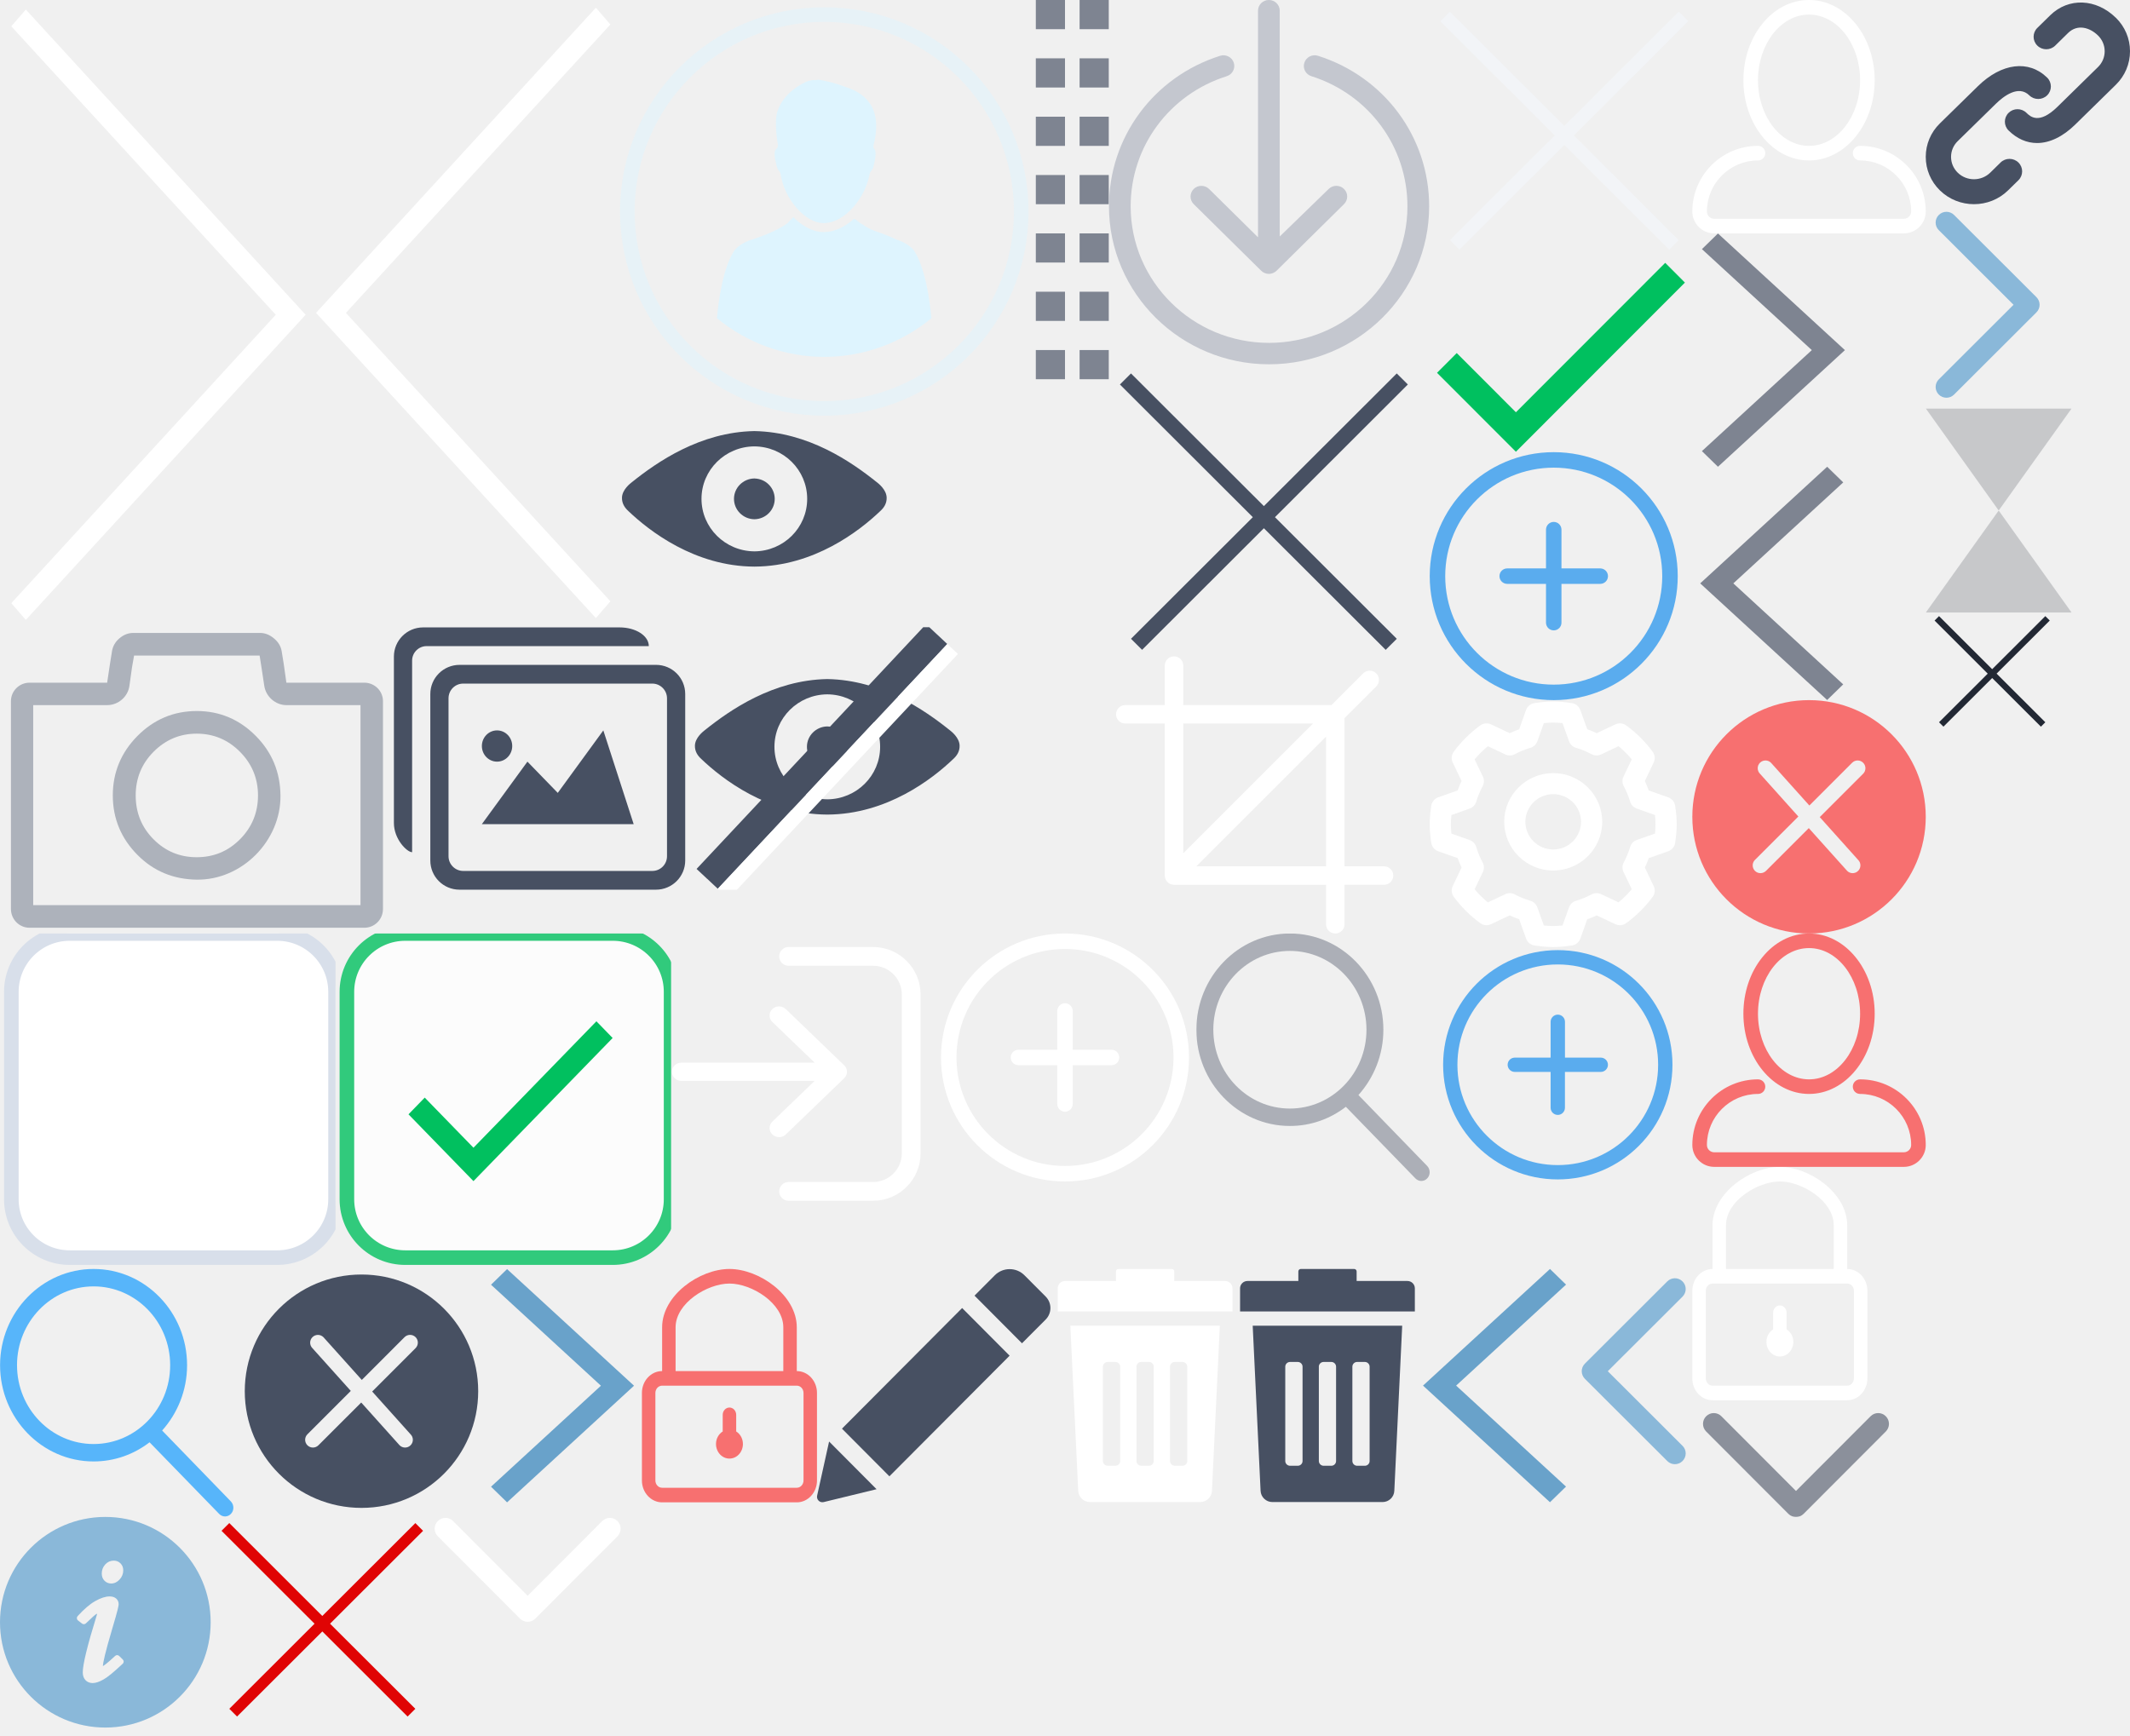
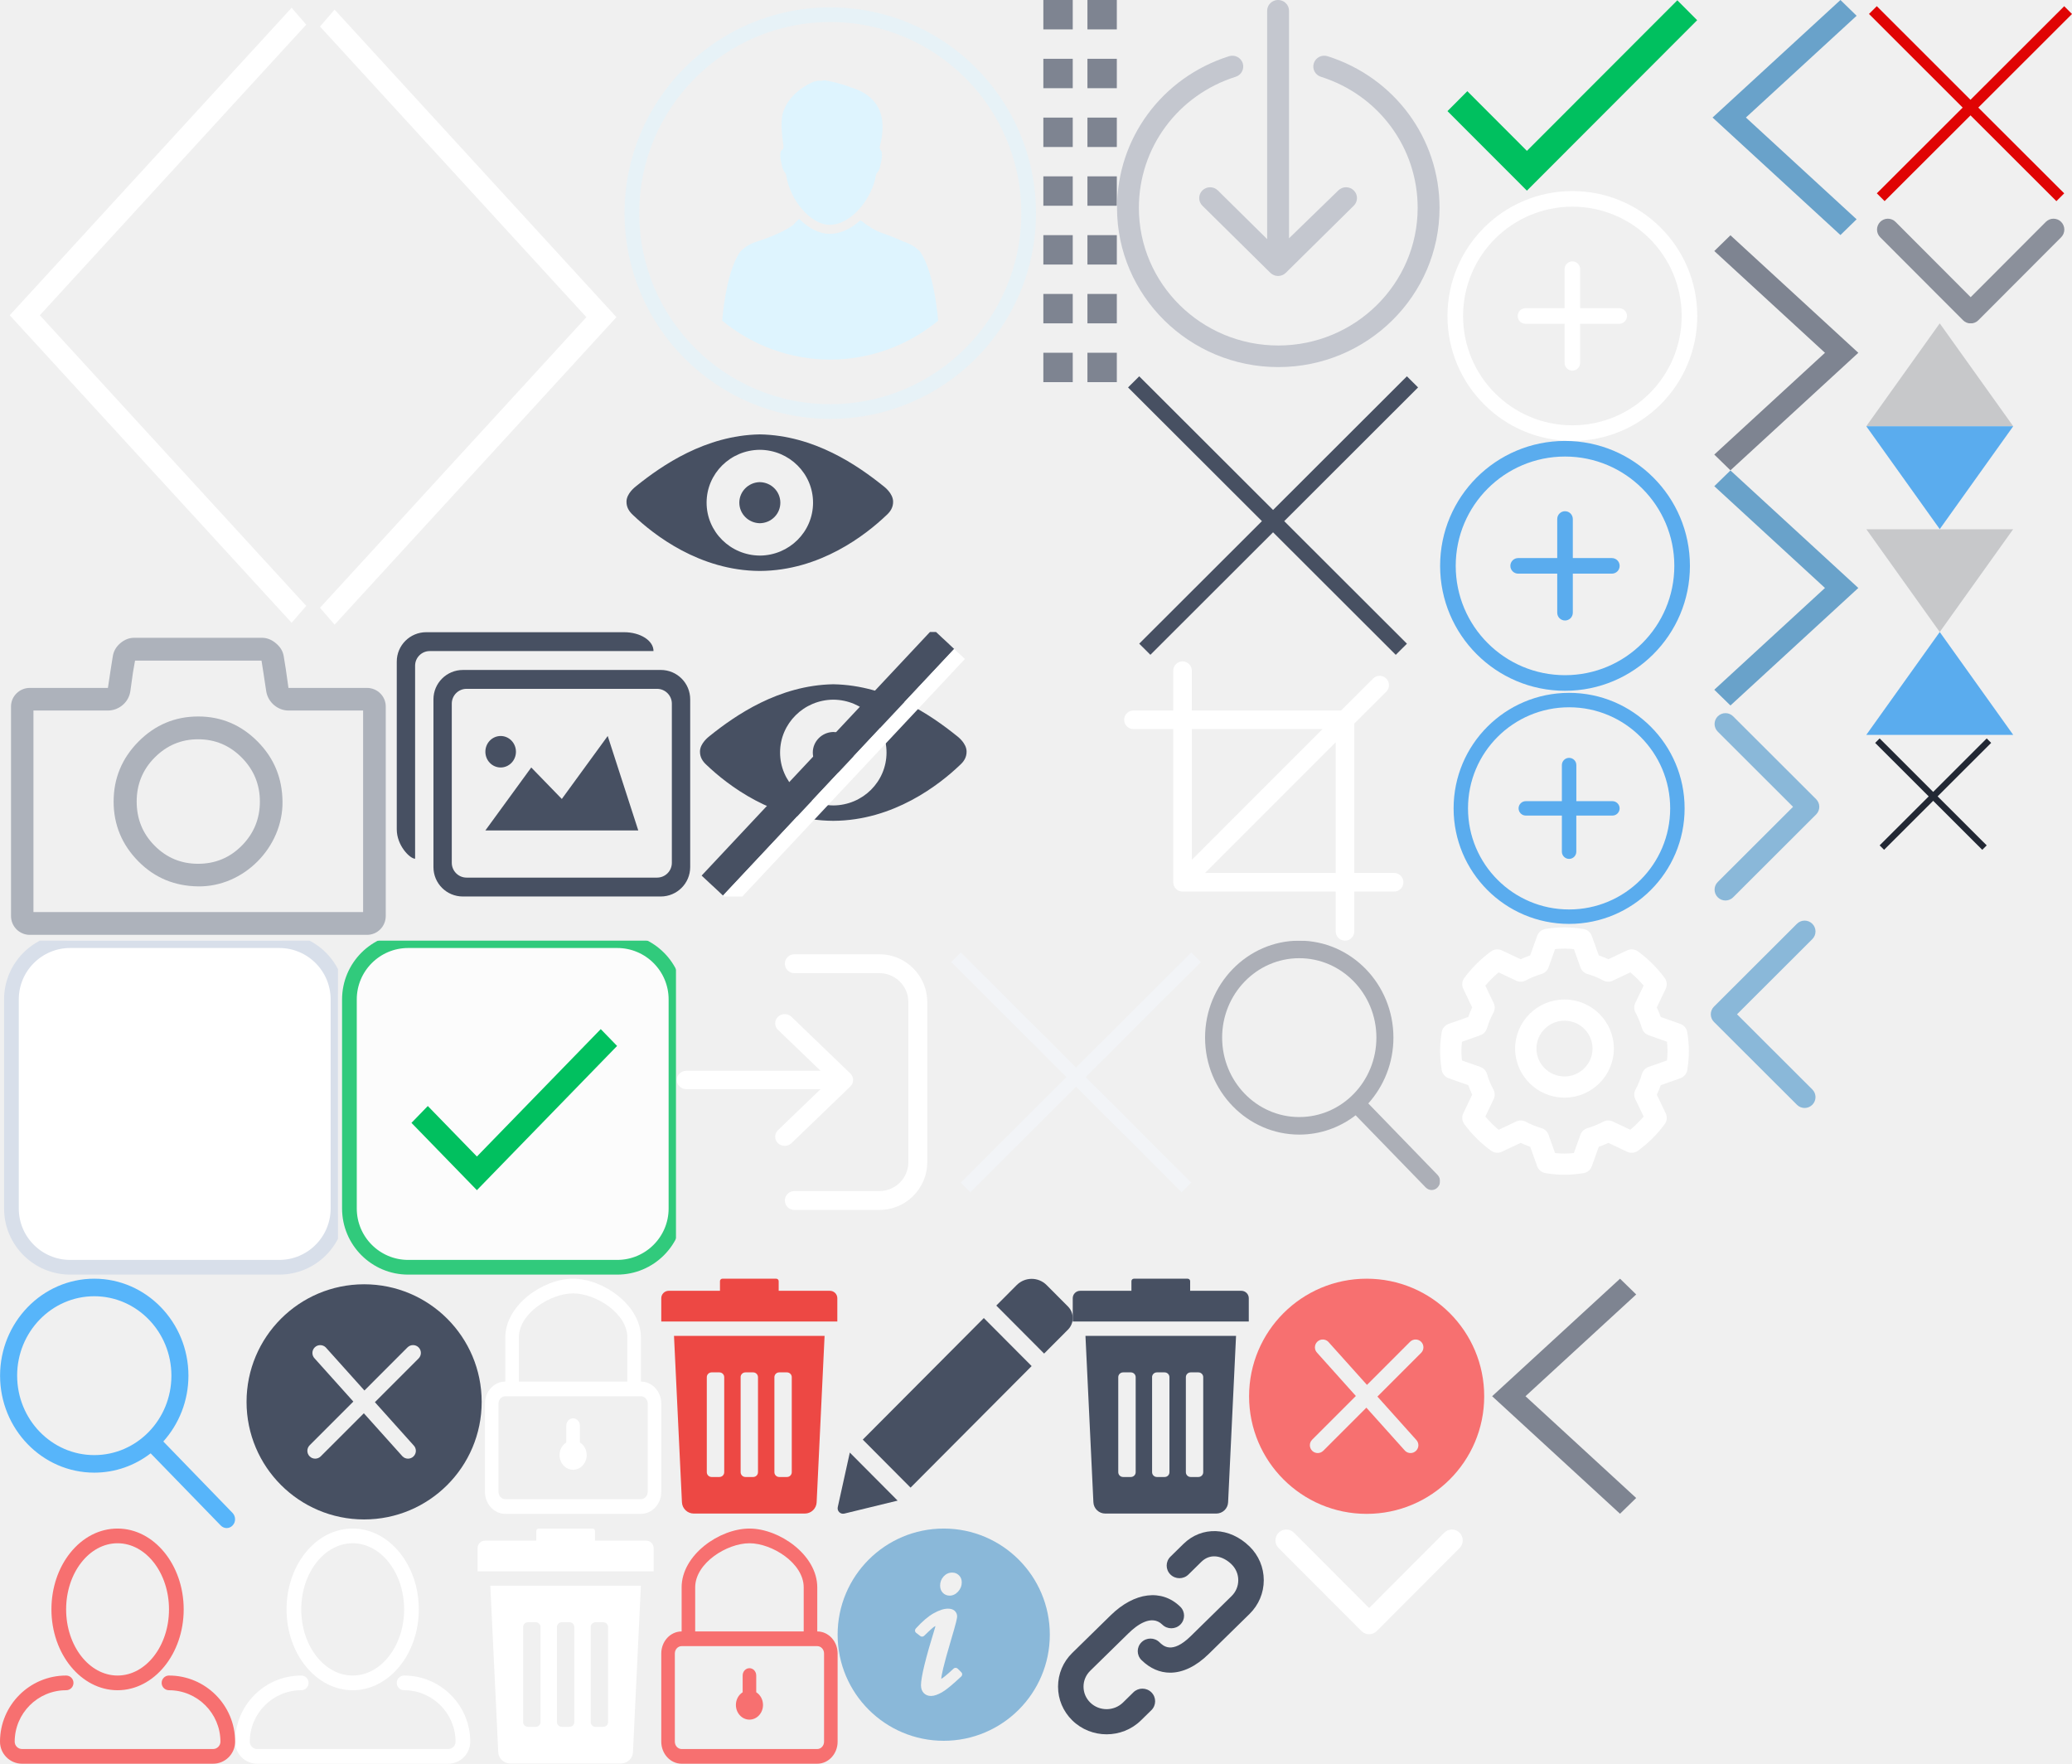
- <svg xmlns="http://www.w3.org/2000/svg" width="146" height="119" viewBox="0 0 146 119">
-   <svg width="18" height="17" viewBox="0 0 18 17" id="add" x="64" y="64">
+ <svg xmlns="http://www.w3.org/2000/svg" width="141" height="120" viewBox="0 0 141 120">
+   <svg width="18" height="17" viewBox="0 0 18 17" id="add" x="98" y="13">
    <path d="M9 0C4.305 0 .5 3.805.5 8.5S4.305 17 9 17s8.5-3.806 8.5-8.5S13.695 0 9 0zm0 15.938c-4.108 0-7.438-3.33-7.438-7.438S4.893 1.062 9 1.062s7.438 3.33 7.438 7.438-3.33 7.438-7.438 7.438zm3.188-7.97H9.53V5.314c0-.294-.237-.532-.53-.532-.293 0-.53.24-.53.532V7.97H5.81c-.293 0-.53.237-.53.53 0 .293.237.53.53.53H8.47v2.658c0 .293.237.53.53.53.293 0 .53-.237.53-.53V9.03h2.658c.293 0 .53-.237.53-.53 0-.293-.237-.53-.53-.53z" fill="#FFF" fill-rule="evenodd" />
  </svg>
-   <svg width="17" height="17" viewBox="0 0 17 17" id="add_blue" x="98" y="31">
+   <svg width="17" height="17" viewBox="0 0 17 17" id="add_blue" x="98" y="30">
    <path d="M8.5 0C3.805 0 0 3.805 0 8.5S3.805 17 8.5 17 17 13.194 17 8.5 13.195 0 8.5 0zm0 15.938c-4.108 0-7.438-3.33-7.438-7.438S4.393 1.062 8.5 1.062s7.438 3.33 7.438 7.438-3.33 7.438-7.438 7.438zm3.188-7.97H9.03V5.314c0-.294-.237-.532-.53-.532-.293 0-.53.24-.53.532V7.97H5.312c-.294 0-.532.237-.532.53 0 .293.24.53.532.53H7.97v2.658c0 .293.237.53.53.53.293 0 .53-.237.53-.53V9.03h2.658c.293 0 .53-.237.53-.53 0-.293-.237-.53-.53-.53z" fill="#5AACEE" fill-rule="evenodd" />
  </svg>
  <svg width="23" height="23" viewBox="0 0 23 23" id="checkbox_active" x="23" y="64">
    <g fill="none" fill-rule="evenodd">
      <rect stroke="#01C05F" opacity=".8" fill="#FFF" x=".778" width="22.222" height="22.222" rx="4" />
      <path d="M9.453 14.686l-3.34-3.435L5 12.397l4.453 4.58 9.54-9.813-1.112-1.145-8.427 8.668z" fill="#01C05F" />
    </g>
  </svg>
  <svg width="23" height="23" viewBox="0 0 23 23" id="checkbox_empty" y="64">
    <rect x="292.778" y="352" width="22.222" height="22.222" rx="4" transform="translate(-292 -352)" stroke="#D8DFEA" fill="#FFF" fill-rule="evenodd" />
  </svg>
-   <svg width="18" height="13" viewBox="0 0 18 13" id="checked" x="98" y="18">
+   <svg width="18" height="13" viewBox="0 0 18 13" id="checked" x="98">
    <path d="M5.907 10.265l-4.055-4.06L.5 7.56l5.407 5.412L17.492 1.374 16.142.02 5.906 10.266z" fill="#00C05F" fill-rule="evenodd" />
  </svg>
  <svg width="21" height="20" viewBox="0 0 21 20" id="close_gray" x="76" y="25">
    <path d="M19.74.603l-9.108 9.095L1.524.603l-.76.758 9.11 9.096-8.35 8.337.76.758 8.348-8.336 8.35 8.338.76-.758-8.35-8.338L20.5 1.36l-.76-.757z" fill="#475062" fill-rule="evenodd" />
  </svg>
-   <svg width="18" height="18" viewBox="0 0 18 18" id="close_white" x="98">
+   <svg width="18" height="18" viewBox="0 0 18 18" id="close_white" x="64" y="64">
    <path d="M17.064.802l-7.84 7.83L1.38.802l-.652.652 7.84 7.83-7.187 7.177.655.653 7.188-7.176 7.188 7.177.654-.652-7.188-7.178 7.84-7.83-.652-.652z" fill="#F2F4F7" fill-rule="evenodd" />
  </svg>
-   <svg width="8" height="14" viewBox="0 0 8 14" id="datetimepicker-next" x="132" y="14">
+   <svg width="8" height="14" viewBox="0 0 8 14" id="datetimepicker-next" x="116" y="48">
    <path d="M.895 13.052c-.29-.29-.29-.756 0-1.044l5.122-5.113L.895 1.78c-.29-.287-.29-.755 0-1.043.29-.288.757-.288 1.045 0l5.646 5.635c.29.29.29.756 0 1.044L1.94 13.052c-.144.144-.333.216-.522.216-.19 0-.38-.072-.523-.216z" fill="#8AB8D9" fill-rule="evenodd" />
  </svg>
-   <svg width="8" height="14" viewBox="0 0 8 14" id="datetimepicker-prev" x="108" y="87">
+   <svg width="8" height="14" viewBox="0 0 8 14" id="datetimepicker-prev" x="116" y="62">
    <path d="M7.328.853c.29.288.29.755 0 1.044L2.205 7.01l5.123 5.114c.29.288.29.755 0 1.043-.29.29-.757.29-1.046 0L.637 7.532c-.29-.288-.29-.756 0-1.044L6.282.853c.144-.144.333-.217.523-.217.188 0 .378.072.523.217z" fill="#8AB8D9" fill-rule="evenodd" />
  </svg>
-   <svg width="14" height="8" viewBox="0 0 14 8" id="dd-tile" x="29" y="104">
+   <svg width="14" height="8" viewBox="0 0 14 8" id="dd-tile" x="86" y="104">
    <path d="M1.012.283c.288-.29.755-.29 1.043 0L7.17 5.406 12.28.283c.29-.29.756-.29 1.044 0 .288.29.288.757 0 1.046L7.69 6.973c-.288.29-.755.29-1.043 0L1.012 1.33C.867 1.184.795.995.795.806c0-.19.072-.38.217-.524z" fill="#FFF" fill-rule="evenodd" />
  </svg>
-   <svg width="9" height="8" viewBox="0 0 9 8" id="delete-small" x="132" y="42">
+   <svg width="9" height="8" viewBox="0 0 9 8" id="delete-small" x="127" y="50">
    <path d="M8.196.24L4.553 3.88.91.24.605.545l3.643 3.64L.91 7.516l.303.303 3.34-3.334 3.34 3.335.303-.302-3.34-3.335L8.5.543 8.196.242z" fill="#222834" fill-rule="evenodd" />
  </svg>
-   <svg width="16" height="16" viewBox="0 0 16 16" id="discard_red" x="116" y="48">
+   <svg width="16" height="16" viewBox="0 0 16 16" id="discard_red" x="85" y="87">
    <path d="M8 0C3.582 0 0 3.582 0 8c0 4.42 3.582 8 8 8 4.42 0 8-3.58 8-8 0-4.418-3.58-8-8-8zm3.707 5.047L8.734 8.02l2.63 2.933c.21.208.21.547 0 .754-.206.208-.545.208-.752 0l-2.63-2.932-2.933 2.932c-.21.208-.548.208-.756 0-.208-.207-.208-.546 0-.754L7.267 7.98l-2.63-2.933c-.208-.208-.208-.546 0-.754.208-.208.546-.208.754 0l2.632 2.933 2.932-2.933c.208-.208.546-.208.754 0 .208.208.207.546 0 .754z" fill="#F77070" fill-rule="evenodd" />
  </svg>
  <svg width="5" height="26" viewBox="0 0 5 26" id="dragndrop" x="71">
    <g fill="#7E8491" fill-rule="evenodd">
      <path d="M0 0h2v2H0zM3 0h2v2H3zM0 4h2v2H0zM3 4h2v2H3zM0 8h2v2H0zM3 8h2v2H3zM0 12h2v2H0zM3 12h2v2H3zM0 16h2v2H0zM3 16h2v2H3zM0 20h2v2H0zM3 20h2v2H3zM0 24h2v2H0zM3 24h2v2H3z" />
    </g>
  </svg>
  <svg width="19" height="10" viewBox="0 0 19 10" id="eye" x="42" y="29">
    <g fill="#475062" fill-rule="evenodd">
      <path d="M18.112 4.07C16.362 2.665 13.42.624 9.717.555h-.022c-3.7.07-6.647 2.11-8.395 3.513-.084.067-.657.5-.667 1.054-.007.39.178.678.443.92 1.428 1.362 4.545 3.785 8.62 3.804h.022c4.082-.02 7.19-2.442 8.618-3.806.264-.24.448-.528.44-.918-.01-.555-.58-.986-.664-1.055zM9.706 8.8c-2.002-.014-3.622-1.62-3.622-3.6 0-1.978 1.62-3.583 3.622-3.596 2.008.013 3.622 1.619 3.622 3.597 0 1.98-1.613 3.586-3.622 3.6z" />
      <path d="M9.718 3.803h-.022c-.767.02-1.385.638-1.385 1.398 0 .762.618 1.38 1.385 1.398h.023c.774-.017 1.384-.637 1.384-1.397-.002-.76-.612-1.378-1.384-1.397z" />
    </g>
  </svg>
  <svg width="22" height="25" viewBox="0 0 22 25" id="file" x="76">
    <g fill="#C4C7CF" fill-rule="evenodd">
      <path d="M10.975 18.777c-.19 0-.38-.072-.527-.215l-4.625-4.566c-.29-.287-.29-.752 0-1.04.29-.286.76-.286 1.052 0l3.355 3.313V.734c0-.406.333-.735.745-.735.41 0 .744.33.744.735v15.48l3.358-3.262c.292-.284.762-.282 1.05.006.29.286.288.75-.002 1.036L11.5 18.562c-.145.143-.335.215-.525.215z" />
      <path d="M10.988 24.976c-6.05 0-10.974-4.86-10.974-10.833 0-4.73 3.062-8.875 7.62-10.318.39-.124.81.09.935.475.124.387-.09.8-.482.924-3.94 1.247-6.586 4.83-6.586 8.92 0 5.162 4.255 9.363 9.486 9.363 5.23 0 9.485-4.2 9.485-9.364 0-4.088-2.646-7.672-6.585-8.92-.392-.123-.607-.536-.48-.923.124-.386.542-.6.934-.475 4.557 1.443 7.62 5.59 7.62 10.318 0 5.973-4.923 10.833-10.974 10.833z" />
    </g>
  </svg>
  <svg width="20" height="18" viewBox="0 0 20 18" id="image" x="27" y="43">
    <path d="M18.72 15.703c0 .556-.448 1.008-1.006 1.008H4.75c-.556 0-1.006-.456-1.006-1.007V4.875c0-.557.448-1.008 1.006-1.008h12.964c.555 0 1.006.457 1.006 1.008v10.828zM4.5 2.583c-1.107 0-2.004.895-2.004 2v11.413c0 1.104.89 2 2.004 2h13.463c1.107 0 2.005-.896 2.005-2V4.582c0-1.104-.89-2-2.005-2H4.5zm1.53 10.92h10.405l-2.08-6.427-3.123 4.284-2.08-2.142-3.123 4.284zm1.04-6.427c-.576 0-1.04.48-1.04 1.07 0 .593.464 1.072 1.04 1.072.575 0 1.04-.48 1.04-1.07 0-.593-.465-1.072-1.04-1.072zM0 13.426c0 1.105.894 2 1.248 2V2.292c0-.55.45-.994.99-.994h15.234c0-.71-.89-1.284-2.005-1.284H2.004C.897.014 0 .91 0 2.014v11.413z" fill="#475062" fill-rule="evenodd" />
  </svg>
-   <svg width="15" height="15" viewBox="0 0 15 15" id="info" y="104">
+   <svg width="15" height="15" viewBox="0 0 15 15" id="info" x="57" y="104">
    <path d="M7.22 0C3.233 0 0 3.233 0 7.22c0 3.987 3.233 7.22 7.22 7.22 3.987 0 7.22-3.233 7.22-7.22C14.44 3.233 11.207 0 7.22 0zm-.01 3.26c.163-.175.36-.265.586-.265.184 0 .346.066.467.192.123.124.185.283.185.473 0 .237-.083.447-.247.626-.166.184-.363.278-.58.278-.182 0-.342-.068-.464-.196-.12-.125-.182-.29-.182-.486 0-.242.08-.45.237-.622zm1.204 6.802c-.6.563-1.026.914-1.306 1.074-.3.17-.545.254-.752.254-.206 0-.374-.068-.5-.204-.12-.13-.183-.306-.183-.523 0-.554.314-1.84.96-3.93.01-.036.02-.07.025-.1-.024.01-.052.024-.085.044-.052.033-.213.16-.685.62-.072.07-.184.077-.264.015l-.278-.215c-.045-.034-.073-.086-.078-.142-.005-.056.014-.11.052-.153.434-.478.84-.825 1.205-1.032.382-.215.705-.32.988-.32.182 0 .33.045.438.135.12.1.182.236.182.396 0 .106-.05.38-.42 1.617-.526 1.767-.652 2.41-.66 2.63.1-.058.335-.226.84-.7.077-.073.2-.07.277.004l.246.242c.04.038.062.09.06.146 0 .055-.022.107-.062.144z" fill="#8AB8D9" fill-rule="evenodd" />
  </svg>
  <svg width="19" height="18" viewBox="0 0 19 18" id="invisible" x="47" y="43">
    <g fill="none" fill-rule="evenodd">
      <path d="M18.112 7.07c-1.75-1.404-4.692-3.445-8.395-3.514h-.022c-3.7.07-6.647 2.11-8.395 3.513-.084.067-.657.5-.667 1.054-.007.39.178.678.443.918 1.428 1.364 4.545 3.787 8.62 3.806h.022c4.082-.02 7.19-2.442 8.618-3.806.264-.24.448-.528.44-.918-.01-.555-.58-.987-.664-1.055zM9.706 11.8c-2.002-.014-3.622-1.62-3.622-3.6 0-1.978 1.62-3.583 3.622-3.596 2.008.013 3.622 1.619 3.622 3.597 0 1.98-1.613 3.586-3.622 3.6z" fill="#475062" />
      <path d="M9.718 6.803h-.022c-.767.02-1.385.638-1.385 1.398 0 .762.618 1.38 1.385 1.398h.023c.774-.017 1.384-.637 1.384-1.397-.002-.76-.612-1.378-1.384-1.397z" fill="#475062" />
      <path d="M16.5.5L1.453 16.55M17.225 1.177L2.178 17.225" stroke="#475062" stroke-linecap="square" />
      <path d="M17.954 1.86L2.91 17.91" stroke="#FFF" stroke-linecap="square" />
    </g>
  </svg>
-   <svg width="11" height="16" viewBox="0 0 11 16" id="left-arrow" x="116" y="32">
+   <svg width="11" height="16" viewBox="0 0 11 16" id="left-arrow" x="101" y="87">
    <path d="M10.343 1.072L9.243 0 .54 7.996l8.702 7.996 1.1-1.072L2.81 7.996l7.535-6.924z" fill="#7E8491" fill-rule="evenodd" />
  </svg>
-   <svg width="11" height="16" viewBox="0 0 11 16" id="left-arrow_blue" x="97" y="87">
+   <svg width="11" height="16" viewBox="0 0 11 16" id="left-arrow_blue" x="116">
    <path d="M10.343 1.072L9.243 0 .54 7.996l8.702 7.996 1.1-1.072L2.81 7.996l7.535-6.924z" fill="#69A2CA" fill-rule="evenodd" />
  </svg>
-   <svg width="14" height="14" viewBox="0 0 14 14" id="link" x="132">
+   <svg width="14" height="14" viewBox="0 0 14 14" id="link" x="72" y="104">
    <path d="M5.127 11.143l-.708.695c-.615.6-1.614.602-2.228 0-.295-.29-.457-.673-.457-1.082 0-.408.162-.792.457-1.08L4.8 7.12c.54-.53 1.557-1.31 2.297-.583.34.334.89.33 1.227-.004.338-.336.336-.88-.004-1.212-1.26-1.233-3.12-1.005-4.742.584L.97 8.46C.344 9.07 0 9.887 0 10.755c0 .87.344 1.684.97 2.298.644.63 1.49.946 2.335.946.846 0 1.692-.315 2.336-.946l.71-.695c.34-.335.342-.877.004-1.213-.337-.335-.887-.337-1.227-.004zm7.902-9.926C11.676-.108 9.784-.18 8.532 1.047l-.883.866c-.34.333-.342.875-.004 1.21.337.337.886.34 1.227.006l.882-.867c.65-.636 1.498-.372 2.052.17.296.29.458.674.458 1.082 0 .41-.162.793-.457 1.082L9.026 7.323c-1.272 1.246-1.87.66-2.124.412-.34-.334-.89-.332-1.226.004-.338.335-.336.877.004 1.21.584.573 1.25.857 1.95.857.855 0 1.76-.426 2.618-1.268l2.782-2.727c.625-.613.97-1.43.97-2.298 0-.868-.345-1.684-.97-2.298z" fill="#475062" fill-rule="evenodd" />
  </svg>
  <svg width="18" height="19" viewBox="0 0 18 19" id="logout" x="46" y="64">
    <g transform="rotate(-90 9 9)" fill="#FFF" fill-rule="evenodd">
      <path d="M16.724 8.053v5.792c0 1.602-1.304 2.906-2.906 2.906H2.932c-1.602 0-2.905-1.303-2.905-2.905V8.053c0-.162.13-.293.293-.293.162 0 .293.13.293.293v5.792c0 1.28 1.04 2.32 2.32 2.32h10.885c1.28 0 2.32-1.04 2.32-2.32V8.053c0-.162.13-.293.292-.293.163 0 .294.13.294.293z" stroke="#FFF" stroke-width=".7" />
      <path d="M7.894 9.84l-2.79-2.9c-.243-.252-.64-.252-.883 0-.243.255-.243.667 0 .92l3.857 4.006c.244.254.64.254.884 0l3.857-4.006c.122-.127.183-.293.183-.46 0-.165-.06-.332-.183-.46-.244-.252-.64-.252-.884 0l-2.79 2.9V.706c0-.36-.28-.65-.624-.65-.346 0-.626.29-.626.65V9.84z" />
    </g>
  </svg>
-   <svg width="21" height="43" viewBox="0 0 21 43" id="next">
+   <svg width="21" height="43" viewBox="0 0 21 43" id="next" x="21">
    <path d="M1.77.656L20.95 21.58 1.77 42.5l-.995-1.148L18.903 21.58.775 1.804 1.77.655z" fill="#FFF" fill-rule="evenodd" />
  </svg>
-   <svg width="12" height="16" viewBox="0 0 12 16" id="password" x="116" y="80">
+   <svg width="12" height="16" viewBox="0 0 12 16" id="password" x="33" y="87">
    <path d="M10.615 4c0-2.205-2.58-4-4.615-4-2.036 0-4.615 1.794-4.615 4v3C.62 7 0 7.673 0 8.5v6c0 .827.62 1.5 1.385 1.5h9.23C11.38 16 12 15.327 12 14.5v-6c0-.827-.62-1.5-1.385-1.5V4zM6 1c1.527 0 3.692 1.345 3.692 3v3H2.308V4c0-1.655 2.165-3 3.692-3zm4.615 14h-9.23c-.255 0-.462-.224-.462-.5v-6c0-.276.207-.5.462-.5h9.23c.255 0 .462.224.462.5v6c0 .276-.207.5-.462.5zm-4.153-3.86v-1.14c0-.277-.207-.5-.462-.5s-.462.223-.462.5v1.14c-.274.172-.46.49-.46.86 0 .552.412 1 .922 1s.923-.448.923-1c0-.37-.186-.688-.46-.86v-.002z" fill="#FFF" fill-rule="evenodd" />
  </svg>
-   <svg width="12" height="16" viewBox="0 0 12 16" id="password_red" x="44" y="87">
+   <svg width="12" height="16" viewBox="0 0 12 16" id="password_red" x="45" y="104">
    <path d="M10.615 4c0-2.205-2.58-4-4.615-4-2.036 0-4.615 1.794-4.615 4v3C.62 7 0 7.673 0 8.5v6c0 .827.62 1.5 1.385 1.5h9.23C11.38 16 12 15.327 12 14.5v-6c0-.827-.62-1.5-1.385-1.5V4zM6 1c1.527 0 3.692 1.345 3.692 3v3H2.308V4c0-1.655 2.165-3 3.692-3zm4.615 14h-9.23c-.255 0-.462-.224-.462-.5v-6c0-.276.207-.5.462-.5h9.23c.255 0 .462.224.462.5v6c0 .276-.207.5-.462.5zm-4.153-3.86v-1.14c0-.277-.207-.5-.462-.5s-.462.223-.462.5v1.14c-.274.172-.46.49-.46.86 0 .552.412 1 .922 1s.923-.448.923-1c0-.37-.186-.688-.46-.86v-.002z" fill="#F77070" fill-rule="evenodd" />
  </svg>
-   <svg width="16" height="16" viewBox="0 0 16 16" id="pen" x="56" y="87">
+   <svg width="16" height="16" viewBox="0 0 16 16" id="pen" x="57" y="87">
    <path d="M9.95 2.678l3.254 3.267-8.24 8.27-3.252-3.267 8.237-8.27zm5.724-.788L14.222.433c-.56-.563-1.472-.563-2.034 0l-1.39 1.395 3.254 3.267 1.622-1.627c.435-.437.435-1.142 0-1.578zM.01 15.54c-.06.267.18.507.447.442l3.627-.883L.83 11.83.01 15.54z" fill="#475062" fill-rule="evenodd" />
  </svg>
  <svg width="27" height="21" viewBox="0 0 27 21" id="photo" y="43">
    <g transform="translate(.75 .388)" fill="#ADB2BB" fill-rule="evenodd">
      <path d="M24.223 3.416H18.88l-.182-1.286-.14-.866c-.055-.35-.238-.64-.526-.88-.295-.25-.61-.378-.958-.378h-8.69c-.347 0-.666.125-.958.377-.29.252-.446.547-.5.88l-.138.867-.194 1.286H1.277C.57 3.416 0 3.99 0 4.674v14.26c0 .71.57 1.284 1.277 1.284h22.946c.708 0 1.277-.573 1.277-1.285V4.673c0-.684-.57-1.257-1.277-1.257zm-.264 15.25H1.526V4.955h5.067c.763 0 1.422-.572 1.527-1.314l.18-1.286.14-.797h8.606l.125.797.195 1.286c.112.74.778 1.314 1.514 1.314h5.08v13.713z" />
      <path d="M12.73 5.36c-1.57 0-2.93.572-4.054 1.705-1.125 1.132-1.694 2.502-1.694 4.082s.57 2.95 1.694 4.08c1.124 1.133 2.485 1.67 4.053 1.693 3.11.046 5.783-2.67 5.746-5.773-.02-1.594-.57-2.95-1.693-4.082-1.125-1.133-2.47-1.706-4.054-1.706zm2.97 8.792c-.82.824-1.805 1.23-2.97 1.23-1.153 0-2.138-.405-2.957-1.23-.82-.825-1.222-1.83-1.222-3.005 0-1.16.403-2.167 1.223-2.992.82-.825 1.804-1.244 2.956-1.244 1.165 0 2.15.42 2.97 1.245.82.825 1.235 1.83 1.235 2.992 0 1.174-.416 2.18-1.235 3.005z" />
    </g>
  </svg>
-   <svg width="21" height="43" viewBox="0 0 21 43" id="prev" x="21">
+   <svg width="21" height="43" viewBox="0 0 21 43" id="prev">
    <path d="M19.845 42.373L.662 21.45 19.845.53l.994 1.148L2.71 21.45l18.13 19.774-.995 1.15z" fill="#FFF" fill-rule="evenodd" />
  </svg>
-   <svg width="14" height="14" viewBox="0 0 14 14" id="rejected" x="15" y="104">
+   <svg width="14" height="14" viewBox="0 0 14 14" id="rejected" x="127">
    <path d="M13.47.422L7.092 6.79.717.42l-.532.53L6.56 7.32.718 13.154l.53.53L7.094 7.85l5.844 5.836.532-.53L7.623 7.32 14 .952l-.53-.53z" fill="#E00404" fill-rule="evenodd" />
  </svg>
  <svg width="20" height="19" viewBox="0 0 20 19" id="resize" x="76" y="45">
    <path d="M18.867 14.394H16.16V4.234l2.175-2.173c.247-.247.247-.648 0-.895s-.65-.247-.896 0L15.264 3.34H5.105V.632c0-.35-.283-.633-.632-.633-.35 0-.634.284-.634.633V3.34H1.132c-.35 0-.633.283-.633.633 0 .35.284.633.633.633H3.84v10.42c0 .35.283.635.633.635h10.42v2.707c0 .35.285.633.634.633.35 0 .634-.284.634-.633V15.66h2.707c.35 0 .633-.283.633-.633 0-.35-.284-.633-.633-.633zm-4.87-9.788l-8.89 8.892V4.606h8.89zm-7.995 9.788l8.892-8.892v8.892H6.002z" fill="#FFF" fill-rule="evenodd" />
  </svg>
  <svg width="11" height="16" viewBox="0 0 11 16" id="right-arrow" x="116" y="16">
    <path d="M.657 14.928L1.757 16l8.702-7.996L1.757.008.658 1.08 8.19 8.004.657 14.928z" fill="#7E8491" fill-rule="evenodd" />
  </svg>
-   <svg width="11" height="16" viewBox="0 0 11 16" id="right-arrow_blue" x="33" y="87">
+   <svg width="11" height="16" viewBox="0 0 11 16" id="right-arrow_blue" x="116" y="32">
    <path d="M.657 14.928L1.757 16l8.702-7.996L1.757.008.658 1.08 8.19 8.004.657 14.928z" fill="#69A2CA" fill-rule="evenodd" />
  </svg>
  <svg width="16" height="17" viewBox="0 0 16 17" id="search" x="82" y="64">
    <path d="M11.113 11.076c1.053-1.174 1.71-2.746 1.71-4.478C12.824 2.966 9.954 0 6.416 0 2.877 0 .005 2.966.005 6.598c0 3.632 2.872 6.598 6.41 6.598 1.44 0 2.764-.488 3.837-1.314l4.766 4.907c.116.118.26.178.406.178.145 0 .3-.06.406-.18.222-.228.222-.606 0-.845l-4.717-4.867zM1.166 6.598c0-2.976 2.35-5.404 5.25-5.404 2.89 0 5.248 2.418 5.248 5.404 0 2.986-2.35 5.404-5.25 5.404S1.167 9.574 1.167 6.598z" fill="#7E8491" opacity=".6" fill-rule="evenodd" />
  </svg>
  <svg width="16" height="17" viewBox="0 0 16 17" id="search_blue" y="87">
    <path d="M11.113 11.076c1.053-1.174 1.71-2.746 1.71-4.478C12.824 2.966 9.954 0 6.416 0 2.877 0 .005 2.966.005 6.598c0 3.632 2.872 6.598 6.41 6.598 1.44 0 2.764-.488 3.837-1.314l4.766 4.907c.116.118.26.178.406.178.145 0 .3-.06.406-.18.222-.228.222-.606 0-.845l-4.717-4.867zM1.166 6.598c0-2.976 2.35-5.404 5.25-5.404 2.89 0 5.248 2.418 5.248 5.404 0 2.986-2.35 5.404-5.25 5.404S1.167 9.574 1.167 6.598z" fill="#57B5FA" fill-rule="evenodd" />
  </svg>
  <svg width="17" height="17" viewBox="0 0 17 17" id="select-close" x="16" y="87">
    <path d="M8.778.38c-4.418 0-8 3.583-8 8 0 4.42 3.582 8 8 8 4.42 0 8-3.58 8-8 0-4.417-3.58-8-8-8zm3.706 5.048L9.512 8.402l2.63 2.932c.21.208.21.547 0 .754-.206.208-.545.208-.752 0L8.76 9.156l-2.934 2.932c-.208.208-.546.208-.754 0-.208-.207-.208-.546 0-.754L8.045 8.36 5.415 5.43c-.208-.208-.208-.546 0-.754.208-.208.546-.208.754 0L8.8 7.607l2.93-2.933c.21-.208.548-.208.756 0 .208.208.206.546-.002.754z" fill="#475062" fill-rule="evenodd" />
  </svg>
-   <svg width="14" height="8" viewBox="0 0 14 8" id="select2" x="116" y="96">
+   <svg width="14" height="8" viewBox="0 0 14 8" id="select2" x="127" y="14">
    <path d="M.948 1.097c.29-.29.756-.29 1.044 0L7.105 6.22l5.114-5.123c.287-.29.755-.29 1.043 0 .288.29.288.757 0 1.046L7.628 7.788c-.29.29-.756.29-1.044 0L.948 2.143C.804 1.998.732 1.81.732 1.62c0-.19.072-.378.216-.523z" fill="#475062" opacity=".6" fill-rule="evenodd" />
  </svg>
-   <svg width="17" height="16" viewBox="0 0 17 16" id="select2-add" x="98" y="65">
+   <svg width="17" height="16" viewBox="0 0 17 16" id="select2-add" x="98" y="47">
    <path d="M8.778.14C4.436.14.918 3.657.918 8c0 4.342 3.518 7.86 7.86 7.86 4.342 0 7.86-3.52 7.86-7.86S13.12.14 8.78.14zm0 14.738c-3.8 0-6.88-3.08-6.88-6.878 0-3.8 3.08-6.878 6.88-6.878S15.656 4.202 15.656 8c0 3.8-3.08 6.878-6.878 6.878zm2.948-7.37H9.27V5.053c0-.27-.22-.49-.492-.49-.27 0-.492.22-.492.49V7.51H5.83c-.27 0-.49.22-.49.49s.22.49.49.49h2.456v2.458c0 .27.22.49.492.49.27 0 .49-.22.49-.49V8.49h2.458c.27 0 .49-.22.49-.49s-.22-.49-.49-.49z" fill="#5AACEE" fill-rule="evenodd" />
  </svg>
-   <svg width="17" height="17" viewBox="0 0 17 17" id="settings" x="98" y="48">
+   <svg width="17" height="17" viewBox="0 0 17 17" id="settings" x="98" y="63">
    <g fill="#FFF" fill-rule="evenodd">
      <path d="M16.82 7.236c-.04-.263-.223-.483-.474-.57l-1.334-.473c-.08-.222-.168-.438-.267-.647l.606-1.27c.116-.24.09-.522-.07-.737-.51-.692-1.122-1.3-1.816-1.806-.215-.157-.5-.184-.74-.07l-1.277.603c-.21-.1-.427-.187-.65-.266L10.32.676c-.09-.25-.31-.43-.573-.47C8.81.06 8.116.06 7.177.204c-.263.04-.483.22-.573.47L6.13 2c-.223.08-.44.168-.65.267l-1.277-.603c-.24-.114-.525-.087-.74.07-.694.506-1.305 1.114-1.817 1.805-.158.214-.185.497-.07.736l.606 1.27c-.1.21-.188.425-.267.647L.58 6.665c-.25.09-.432.308-.473.57C.034 7.712 0 8.116 0 8.513c0 .396.034.802.107 1.277.04.262.223.482.474.57l1.335.472c.08.222.168.438.267.647l-.607 1.27c-.114.238-.087.52.07.735.512.69 1.123 1.3 1.818 1.806.215.158.5.186.74.07l1.277-.602c.21.1.427.187.65.266l.475 1.326c.09.25.31.43.573.47.47.073.89.108 1.285.108.396 0 .816-.035 1.285-.107.264-.04.484-.22.574-.47l.474-1.326c.223-.08.44-.167.65-.266l1.277.603c.242.116.526.088.74-.07.697-.507 1.308-1.115 1.818-1.805.16-.214.186-.497.07-.736l-.605-1.27c.1-.21.188-.426.267-.648l1.334-.472c.25-.088.434-.308.474-.57.072-.476.106-.882.106-1.278 0-.395-.033-.8-.106-1.276zM15.44 9.15l-1.25.44c-.22.078-.387.255-.453.477-.112.375-.26.73-.437 1.057-.11.203-.118.446-.02.654l.57 1.187c-.275.327-.58.63-.908.9l-1.193-.562c-.21-.1-.455-.092-.66.018-.328.178-.686.324-1.064.436-.222.065-.4.232-.477.45l-.446 1.244c-.455.046-.826.046-1.28 0l-.446-1.244c-.078-.217-.255-.385-.477-.45-.378-.112-.736-.258-1.063-.435-.205-.11-.45-.117-.66-.017l-1.192.564c-.33-.273-.632-.574-.907-.902l.568-1.187c.1-.208.092-.45-.02-.654-.177-.325-.324-.68-.436-1.058-.066-.22-.234-.398-.453-.475l-1.25-.44c-.024-.227-.036-.436-.036-.638s.013-.41.036-.636l1.25-.443c.22-.077.388-.253.454-.474.112-.377.26-.733.437-1.06.11-.202.118-.446.02-.653l-.57-1.187c.276-.328.58-.63.908-.902l1.194.564c.208.1.453.092.657-.018.328-.178.685-.324 1.064-.435.223-.066.4-.234.478-.45l.445-1.245c.45-.047.823-.047 1.28 0L9.55 2.82c.076.216.254.384.476.45.38.11.737.256 1.064.434.205.11.45.118.66.018l1.192-.564c.33.272.632.574.907.902l-.57 1.187c-.098.208-.09.45.02.654.18.328.326.683.437 1.058.066.222.234.398.453.475l1.25.443c.024.226.036.435.036.636 0 .202-.012.41-.035.637z" />
      <path d="M8.463 5.004c-1.85 0-3.358 1.498-3.358 3.34 0 1.84 1.507 3.338 3.358 3.338 1.852 0 3.36-1.498 3.36-3.34 0-1.84-1.508-3.338-3.36-3.338zm0 5.236c-1.05 0-1.907-.85-1.907-1.897 0-1.046.856-1.897 1.907-1.897 1.052 0 1.908.85 1.908 1.897 0 1.046-.855 1.897-1.907 1.897z" />
    </g>
  </svg>
-   <svg width="10" height="7" viewBox="0 0 10 7" id="sortable-down" x="132" y="28">
+   <svg width="10" height="7" viewBox="0 0 10 7" id="sortable-down" x="127" y="36">
    <path d="M0 0h10L5 7 0 0z" fill="#222834" opacity=".2" fill-rule="evenodd" />
  </svg>
-   <svg width="10" height="7" viewBox="0 0 10 7" id="sortable-up" x="132" y="35">
+   <svg width="10" height="7" viewBox="0 0 10 7" id="sortable-down_active" x="127" y="29">
+     <path d="M0 0h10L5 7 0 0z" fill="#5AACEE" fill-rule="evenodd" />
+   </svg>
+   <svg width="10" height="7" viewBox="0 0 10 7" id="sortable-up" x="127" y="22">
    <path d="M0 7h10L5 0 0 7z" fill="#222834" opacity=".2" fill-rule="evenodd" />
  </svg>
-   <svg width="12" height="16" viewBox="0 0 12 16" id="trash" x="85" y="87">
+   <svg width="10" height="7" viewBox="0 0 10 7" id="sortable-up_active" x="127" y="43">
+     <path d="M10 7H0l5-7 5 7z" fill="#5AACEE" fill-rule="evenodd" />
+   </svg>
+   <svg width="12" height="16" viewBox="0 0 12 16" id="trash" x="73" y="87">
    <g fill="#475062" fill-rule="evenodd">
      <path d="M1.406 15.21c.02.43.375.77.81.77h7.55c.433 0 .79-.34.807-.77l.54-11.32H.866l.54 11.32zM7.698 6.7c0-.18.147-.326.328-.326h.526c.18 0 .328.146.328.326v6.467c0 .18-.147.325-.328.325h-.526c-.18 0-.328-.146-.328-.326V6.7zm-2.3 0c0-.18.148-.326.33-.326h.525c.18 0 .328.146.328.326v6.467c0 .18-.146.325-.327.325h-.526c-.18 0-.328-.146-.328-.326V6.7zm-2.3 0c0-.18.148-.326.33-.326h.525c.182 0 .33.146.33.326v6.467c0 .18-.148.325-.33.325h-.525c-.182 0-.33-.146-.33-.326V6.7zM11.47.823H7.99V.168c0-.093-.076-.168-.17-.168H4.162c-.093 0-.168.075-.168.168v.655H.508C.228.823 0 1.05 0 1.328v1.585h11.98V1.328c0-.28-.228-.505-.51-.505z" />
    </g>
  </svg>
-   <svg width="13" height="16" viewBox="0 0 13 16" id="trash_white" x="72" y="87">
+   <svg width="12" height="16" viewBox="0 0 12 16" id="trash_r" x="45" y="87">
+     <g fill="#ED4844" fill-rule="evenodd">
+       <path d="M1.406 15.21c.02.43.375.77.81.77h7.55c.433 0 .79-.34.807-.77l.54-11.32H.866l.54 11.32zM7.698 6.7c0-.18.147-.326.328-.326h.526c.18 0 .328.146.328.326v6.467c0 .18-.147.325-.328.325h-.526c-.18 0-.328-.146-.328-.326V6.7zm-2.3 0c0-.18.148-.326.33-.326h.525c.18 0 .328.146.328.326v6.467c0 .18-.146.325-.327.325h-.526c-.18 0-.328-.146-.328-.326V6.7zm-2.3 0c0-.18.148-.326.33-.326h.525c.182 0 .33.146.33.326v6.467c0 .18-.148.325-.33.325h-.525c-.182 0-.33-.146-.33-.326V6.7zM11.47.823H7.99V.168c0-.093-.076-.168-.17-.168H4.162c-.093 0-.168.075-.168.168v.655H.508C.228.823 0 1.05 0 1.328v1.585h11.98V1.328c0-.28-.228-.505-.51-.505z" />
+     </g>
+   </svg>
+   <svg width="13" height="16" viewBox="0 0 13 16" id="trash_white" x="32" y="104">
    <g transform="translate(.5)" fill="#FFF" fill-rule="evenodd">
      <path d="M1.406 15.21c.02.43.375.77.81.77h7.55c.433 0 .79-.34.807-.77l.54-11.32H.866l.54 11.32zM7.698 6.7c0-.18.147-.326.328-.326h.526c.18 0 .328.146.328.326v6.467c0 .18-.147.325-.328.325h-.526c-.18 0-.328-.146-.328-.326V6.7zm-2.3 0c0-.18.148-.326.33-.326h.525c.18 0 .328.146.328.326v6.467c0 .18-.146.325-.327.325h-.526c-.18 0-.328-.146-.328-.326V6.7zm-2.3 0c0-.18.148-.326.33-.326h.525c.182 0 .33.146.33.326v6.467c0 .18-.148.325-.33.325h-.525c-.182 0-.33-.146-.33-.326V6.7zM11.47.823H7.99V.168c0-.093-.076-.168-.17-.168H4.162c-.093 0-.168.075-.168.168v.655H.508C.228.823 0 1.05 0 1.328v1.585h11.98V1.328c0-.28-.228-.505-.51-.505z" />
    </g>
  </svg>
-   <svg width="16" height="16" viewBox="0 0 16 16" id="user" x="116">
+   <svg width="16" height="16" viewBox="0 0 16 16" id="user" x="16" y="104">
    <path d="M8 11c2.482 0 4.5-2.468 4.5-5.5S10.48 0 8 0C6.777 0 5.633.587 4.78 1.653 3.955 2.684 3.5 4.053 3.5 5.5 3.5 8.532 5.52 11 8 11zM8 1c1.93 0 3.5 2.02 3.5 4.5S9.93 10 8 10 4.5 7.98 4.5 5.5 6.07 1 8 1zm3.5 9c-.277 0-.5.223-.5.5s.223.5.5.5c1.93 0 3.5 1.57 3.5 3.5 0 .275-.225.5-.5.5h-13c-.276 0-.5-.225-.5-.5C1 12.57 2.57 11 4.5 11c.277 0 .5-.223.5-.5s-.223-.5-.5-.5C2.018 10 0 12.018 0 14.5c0 .827.673 1.5 1.5 1.5h13c.827 0 1.5-.673 1.5-1.5 0-2.48-2.018-4.5-4.5-4.5z" fill="#FFF" fill-rule="evenodd" />
  </svg>
  <svg width="29" height="29" viewBox="0 0 29 29" id="user-photo" x="42">
    <g transform="translate(1 1)" fill="none" fill-rule="evenodd">
      <path d="M10.163 9.258l.024-.027c.1-.073.148-.187.13-.307-.245-1.5-.084-2.125-.03-2.282.43-1.335 1.774-1.953 2.038-2.063.056-.022.16-.054.266-.07l.032-.008.216-.013.002.014.05-.004c.045-.005.087-.01.14-.023l.05-.01c.04 0 .565.068 1.343.31l.54.19c.99.296 1.445.848 1.53.96.79.91.58 2.287.383 3.026-.023.087-.01.176.04.25l.044.057c.057.08.11.384-.063 1.033-.033.197-.105.357-.21.465-.04.044-.068.1-.078.163-.268 1.594-1.674 3.378-3.157 3.378-1.257 0-2.693-1.64-2.95-3.377-.01-.065-.037-.123-.08-.172-.11-.113-.178-.276-.22-.517-.125-.453-.138-.82-.04-.972zM7.34 16.17c.054-.07.358-.43.973-.67.54-.168 1.877-.62 2.608-1.157.035-.018.07-.055.097-.084.067-.075.17-.188.293-.303l.068-.066.07.068c.643.616 1.355.954 2.005.954.682 0 1.386-.3 2.036-.87l.05-.043.138.067c.124.115.337.273.436.32l.127.063-.012.014.056.035c.12.073.25.144.404.22.155.07.284.12.418.166.113.038.714.242 1.398.564l.13.04c.67.26.967.62.996.66.794 1.195 1.1 3.426 1.212 4.67-2.074 1.71-4.683 2.65-7.35 2.65s-5.276-.94-7.35-2.652c.11-1.24.413-3.464 1.197-4.647z" fill="#DEF4FE" />
      <circle stroke="#DEF4FE" opacity=".5" cx="13.5" cy="13.5" r="13.5" />
    </g>
  </svg>
-   <svg width="16" height="16" viewBox="0 0 16 16" id="user_red" x="116" y="64">
+   <svg width="16" height="16" viewBox="0 0 16 16" id="user_red" y="104">
    <path d="M8 11c2.482 0 4.5-2.468 4.5-5.5S10.48 0 8 0C6.777 0 5.633.587 4.78 1.653 3.955 2.684 3.5 4.053 3.5 5.5 3.5 8.532 5.52 11 8 11zM8 1c1.93 0 3.5 2.02 3.5 4.5S9.93 10 8 10 4.5 7.98 4.5 5.5 6.07 1 8 1zm3.5 9c-.277 0-.5.223-.5.5s.223.5.5.5c1.93 0 3.5 1.57 3.5 3.5 0 .275-.225.5-.5.5h-13c-.276 0-.5-.225-.5-.5C1 12.57 2.57 11 4.5 11c.277 0 .5-.223.5-.5s-.223-.5-.5-.5C2.018 10 0 12.018 0 14.5c0 .827.673 1.5 1.5 1.5h13c.827 0 1.5-.673 1.5-1.5 0-2.48-2.018-4.5-4.5-4.5z" fill="#F77070" fill-rule="evenodd" />
  </svg>
</svg>
